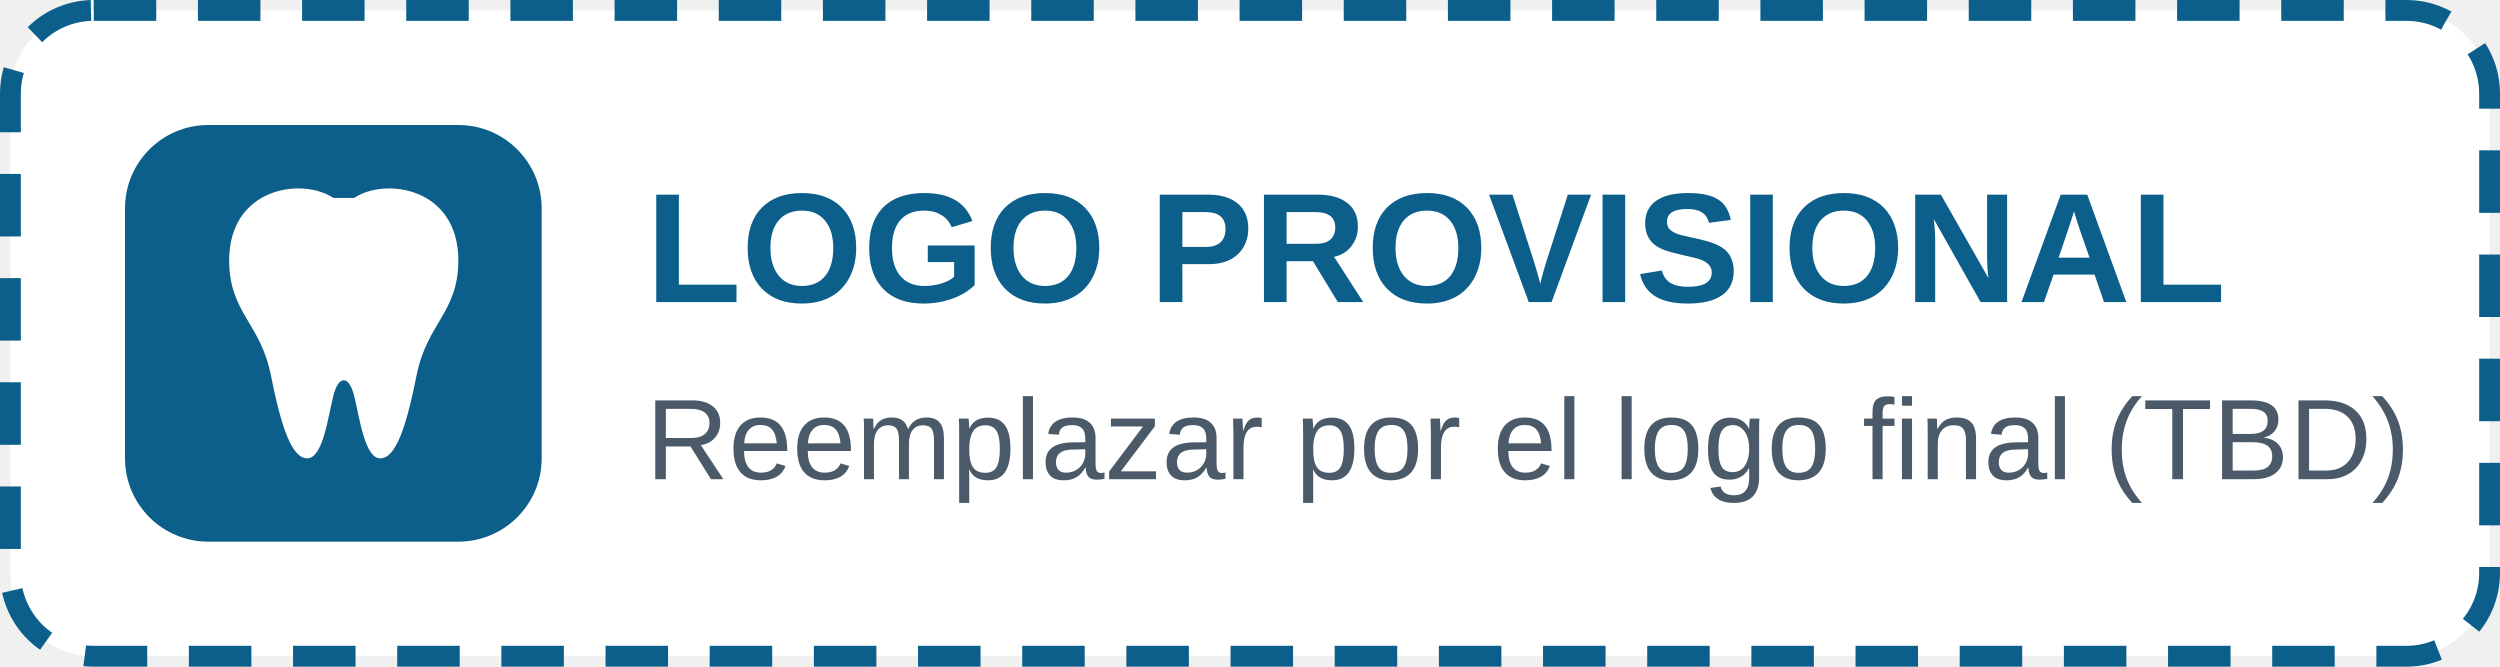
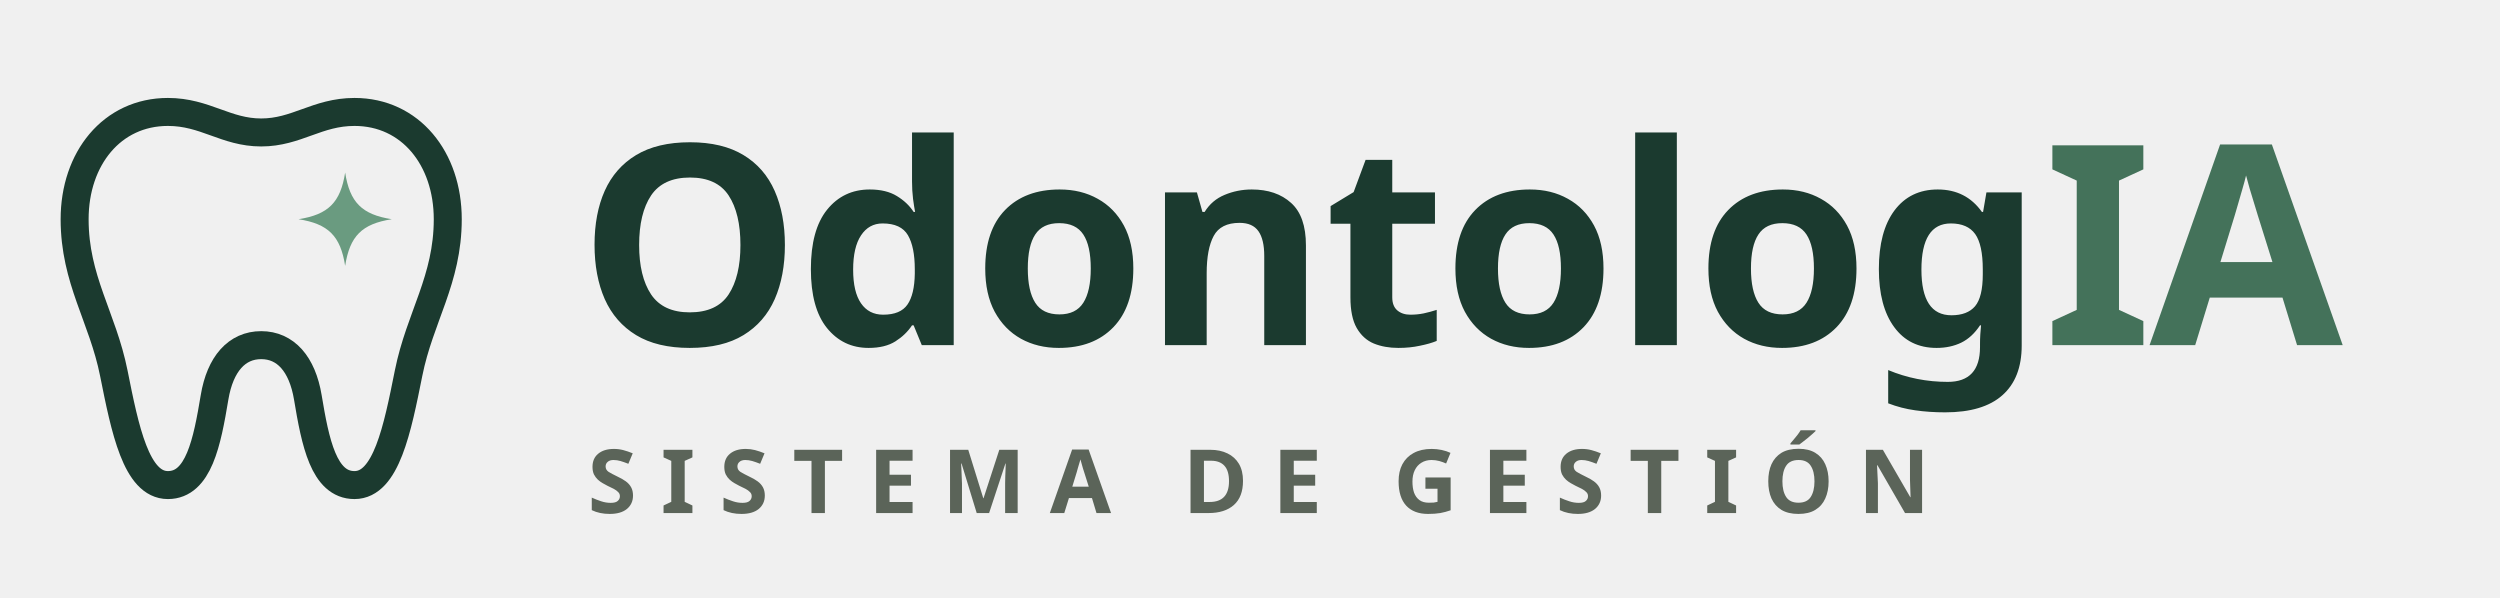
- <svg xmlns="http://www.w3.org/2000/svg" viewBox="0 0 240 64" width="240" height="64" role="img" aria-labelledby="t">
-   <rect x="1" y="1" width="238" height="62" rx="8" fill="#FFFFFF" stroke="#0B5F8A" stroke-width="2" stroke-dasharray="6 4" />
-   <rect x="12" y="12" width="40" height="40" rx="8" fill="#0B5F8A" />
-   <path d="M32 19c-3-2-10-1-10 6 0 5 3 6 4 11 1 5 2 8 3.5 8s2-4 2.5-6c.5-2 1.5-2 2 0 .5 2 1 6 2.5 6s2.5-3 3.5-8c1-5 4-6 4-11 0-7-7-8-10-6z" fill="#FFFFFF" />
-   <text x="62" y="29" font-family="Segoe UI, Arial, sans-serif" font-size="15" font-weight="700" fill="#0B5F8A">LOGO PROVISIONAL</text>
-   <text x="62" y="46" font-family="Segoe UI, Arial, sans-serif" font-size="11" fill="#4B5A68">Reemplazar por el logo final (TBD)</text>
+ <svg xmlns="http://www.w3.org/2000/svg" viewBox="0 0 268 64" width="268" height="64" role="img" aria-labelledby="logo-titulo">
+   <g transform="translate(4 8)">
+     <path d="M14 4C8 4 4 9 4 15.5c0 6.5 3 10.5 4.2 16.5C9.4 38 10.6 44 14 44c3.3 0 4.2-4.6 5-9.4.6-3.6 2.4-5.6 5-5.6s4.4 2 5 5.6c.8 4.8 1.7 9.4 5 9.4 3.4 0 4.6-6 5.8-12C41 26 44 22 44 15.5 44 9 40 4 34 4c-4 0-6.2 2.2-10 2.2S18 4 14 4z" fill="none" stroke="#1B3A2F" stroke-width="3" stroke-linejoin="round" />
+     <path d="M33 10.5c.5 3.2 1.8 4.5 5 5-3.2.5-4.5 1.8-5 5-.5-3.2-1.8-4.5-5-5 3.2-.5 4.5-1.8 5-5z" fill="#6A9B80" />
+   </g>
+   <text x="62" y="37" font-family="'Public Sans Variable', 'Public Sans', system-ui, sans-serif" font-size="30" font-weight="700" letter-spacing="-0.3" fill="#1B3A2F">Odontolog<tspan fill="#44725A">IA</tspan>
+   </text>
+   <text x="63" y="55" font-family="'Public Sans Variable', 'Public Sans', system-ui, sans-serif" font-size="9.5" font-weight="600" letter-spacing="2.6" fill="#5B6459">SISTEMA DE GESTIÓN</text>
</svg>
